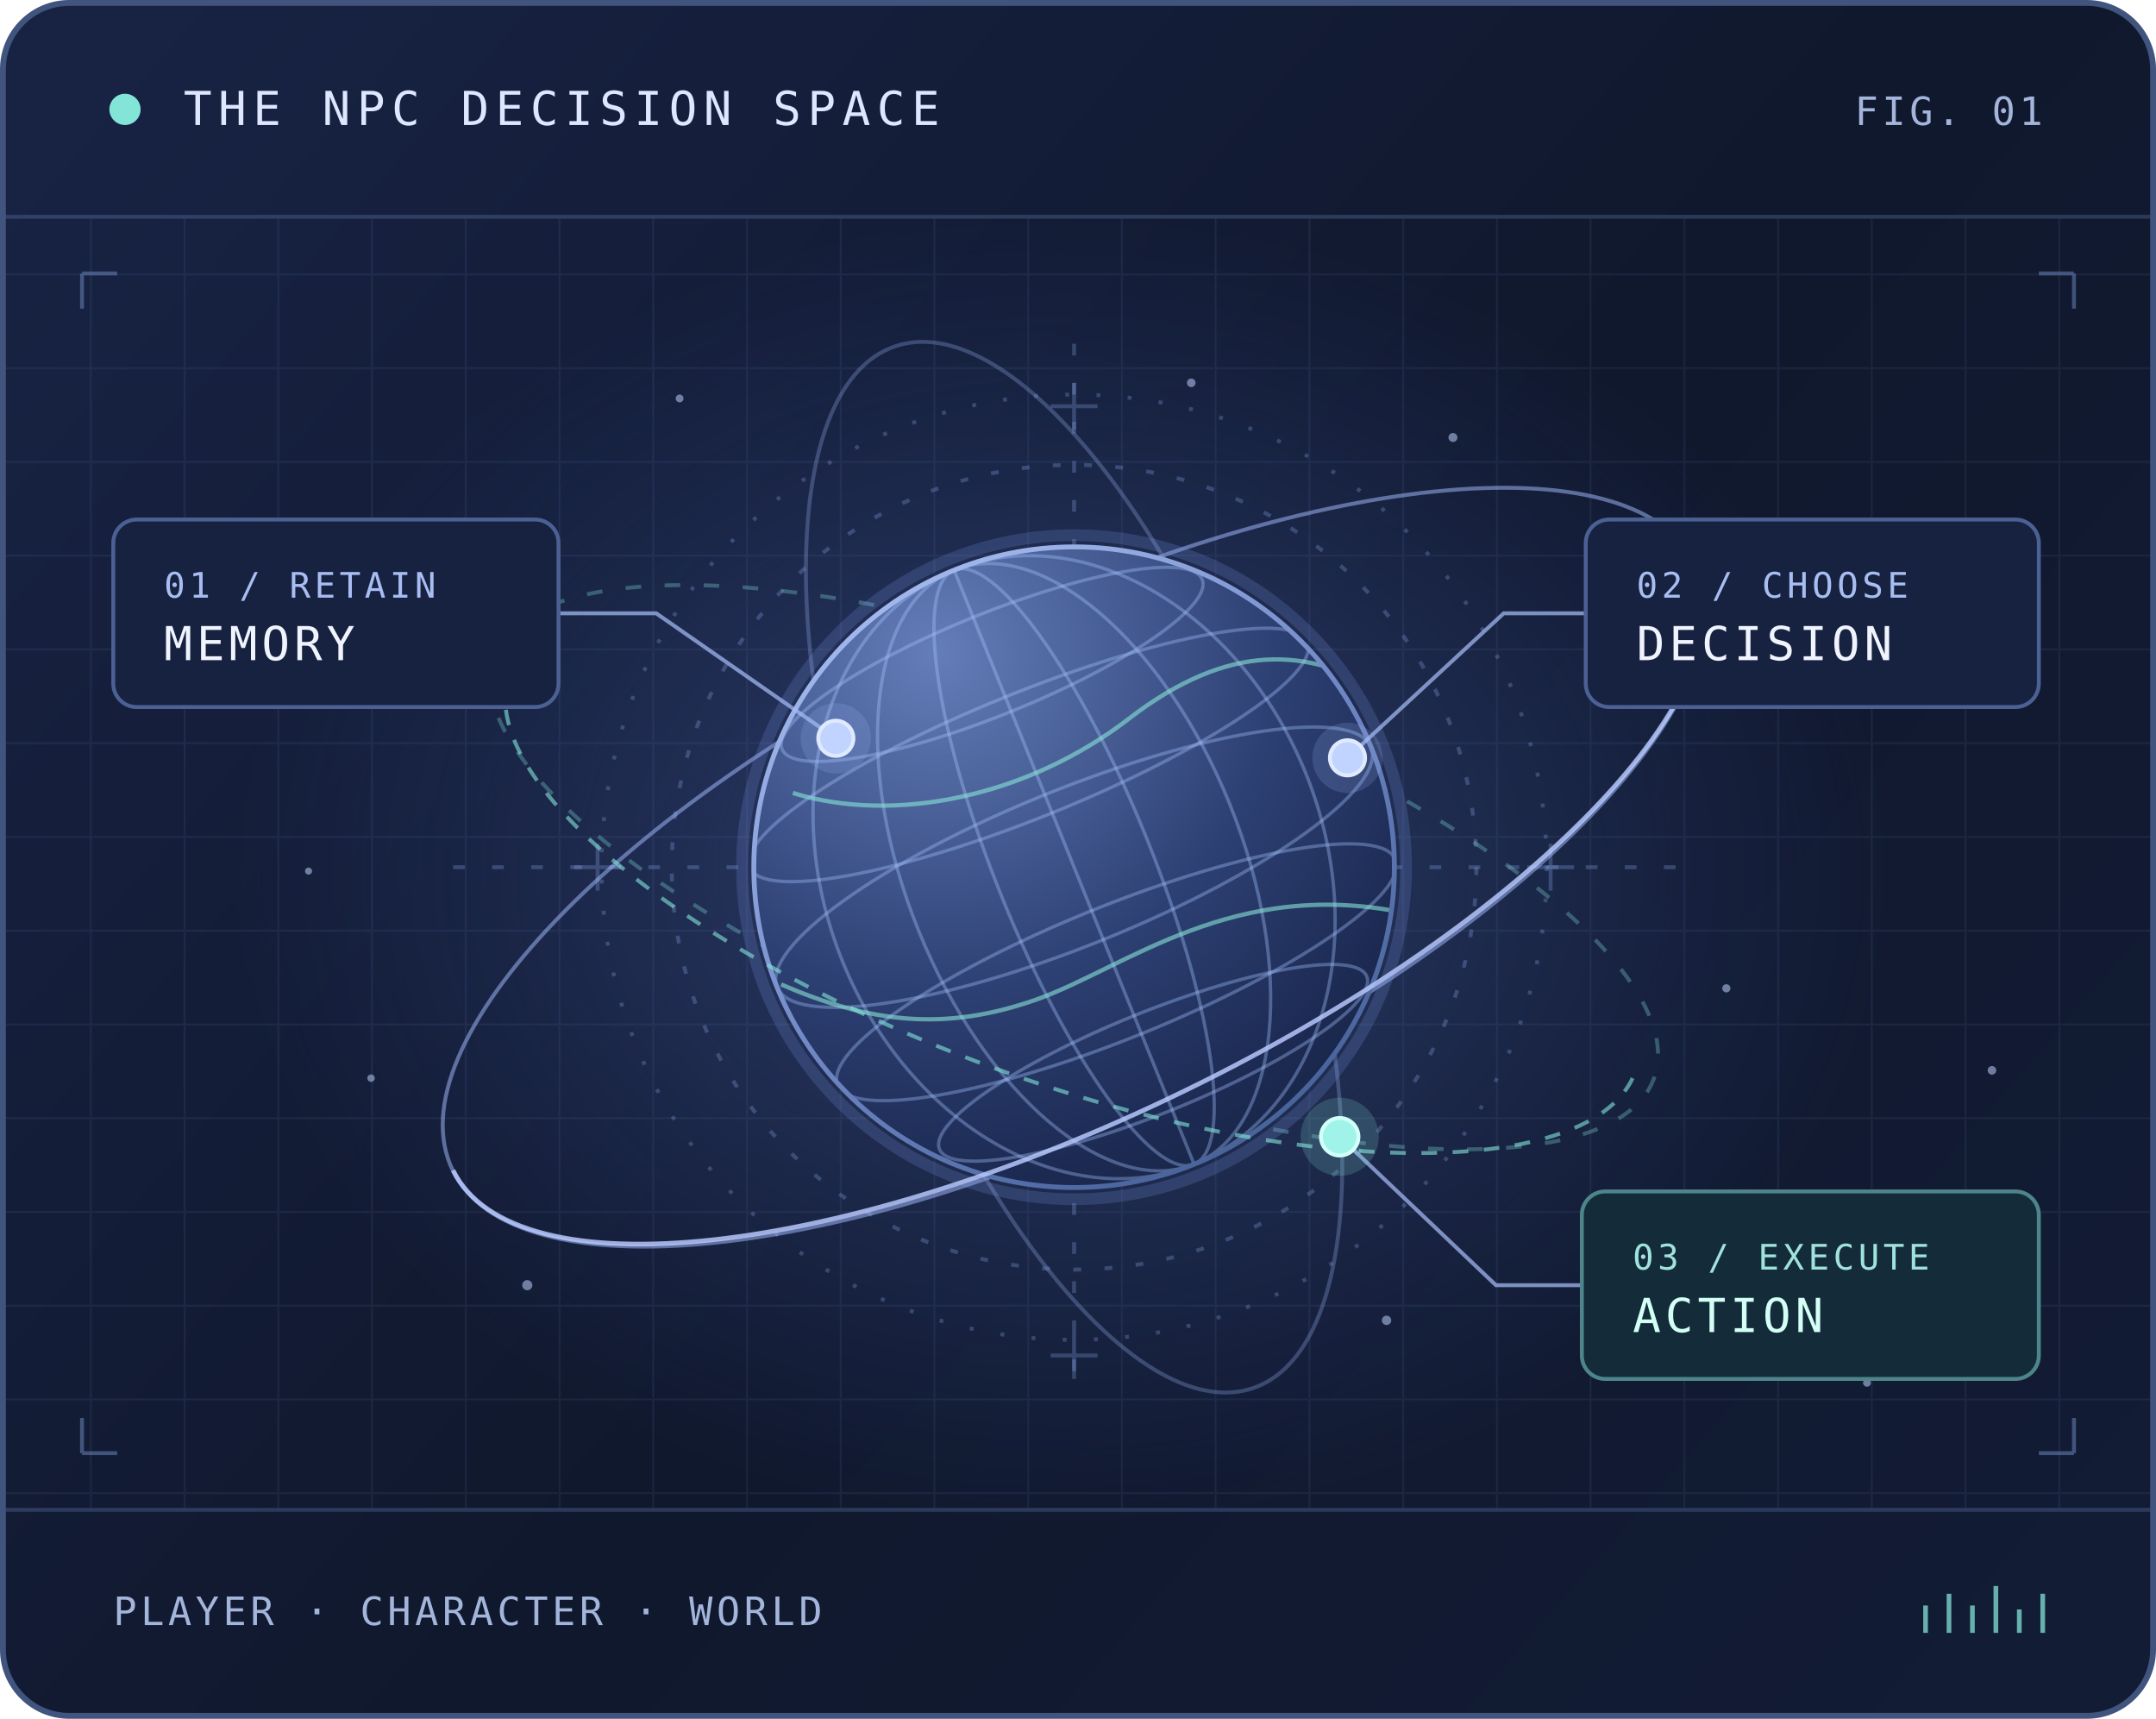
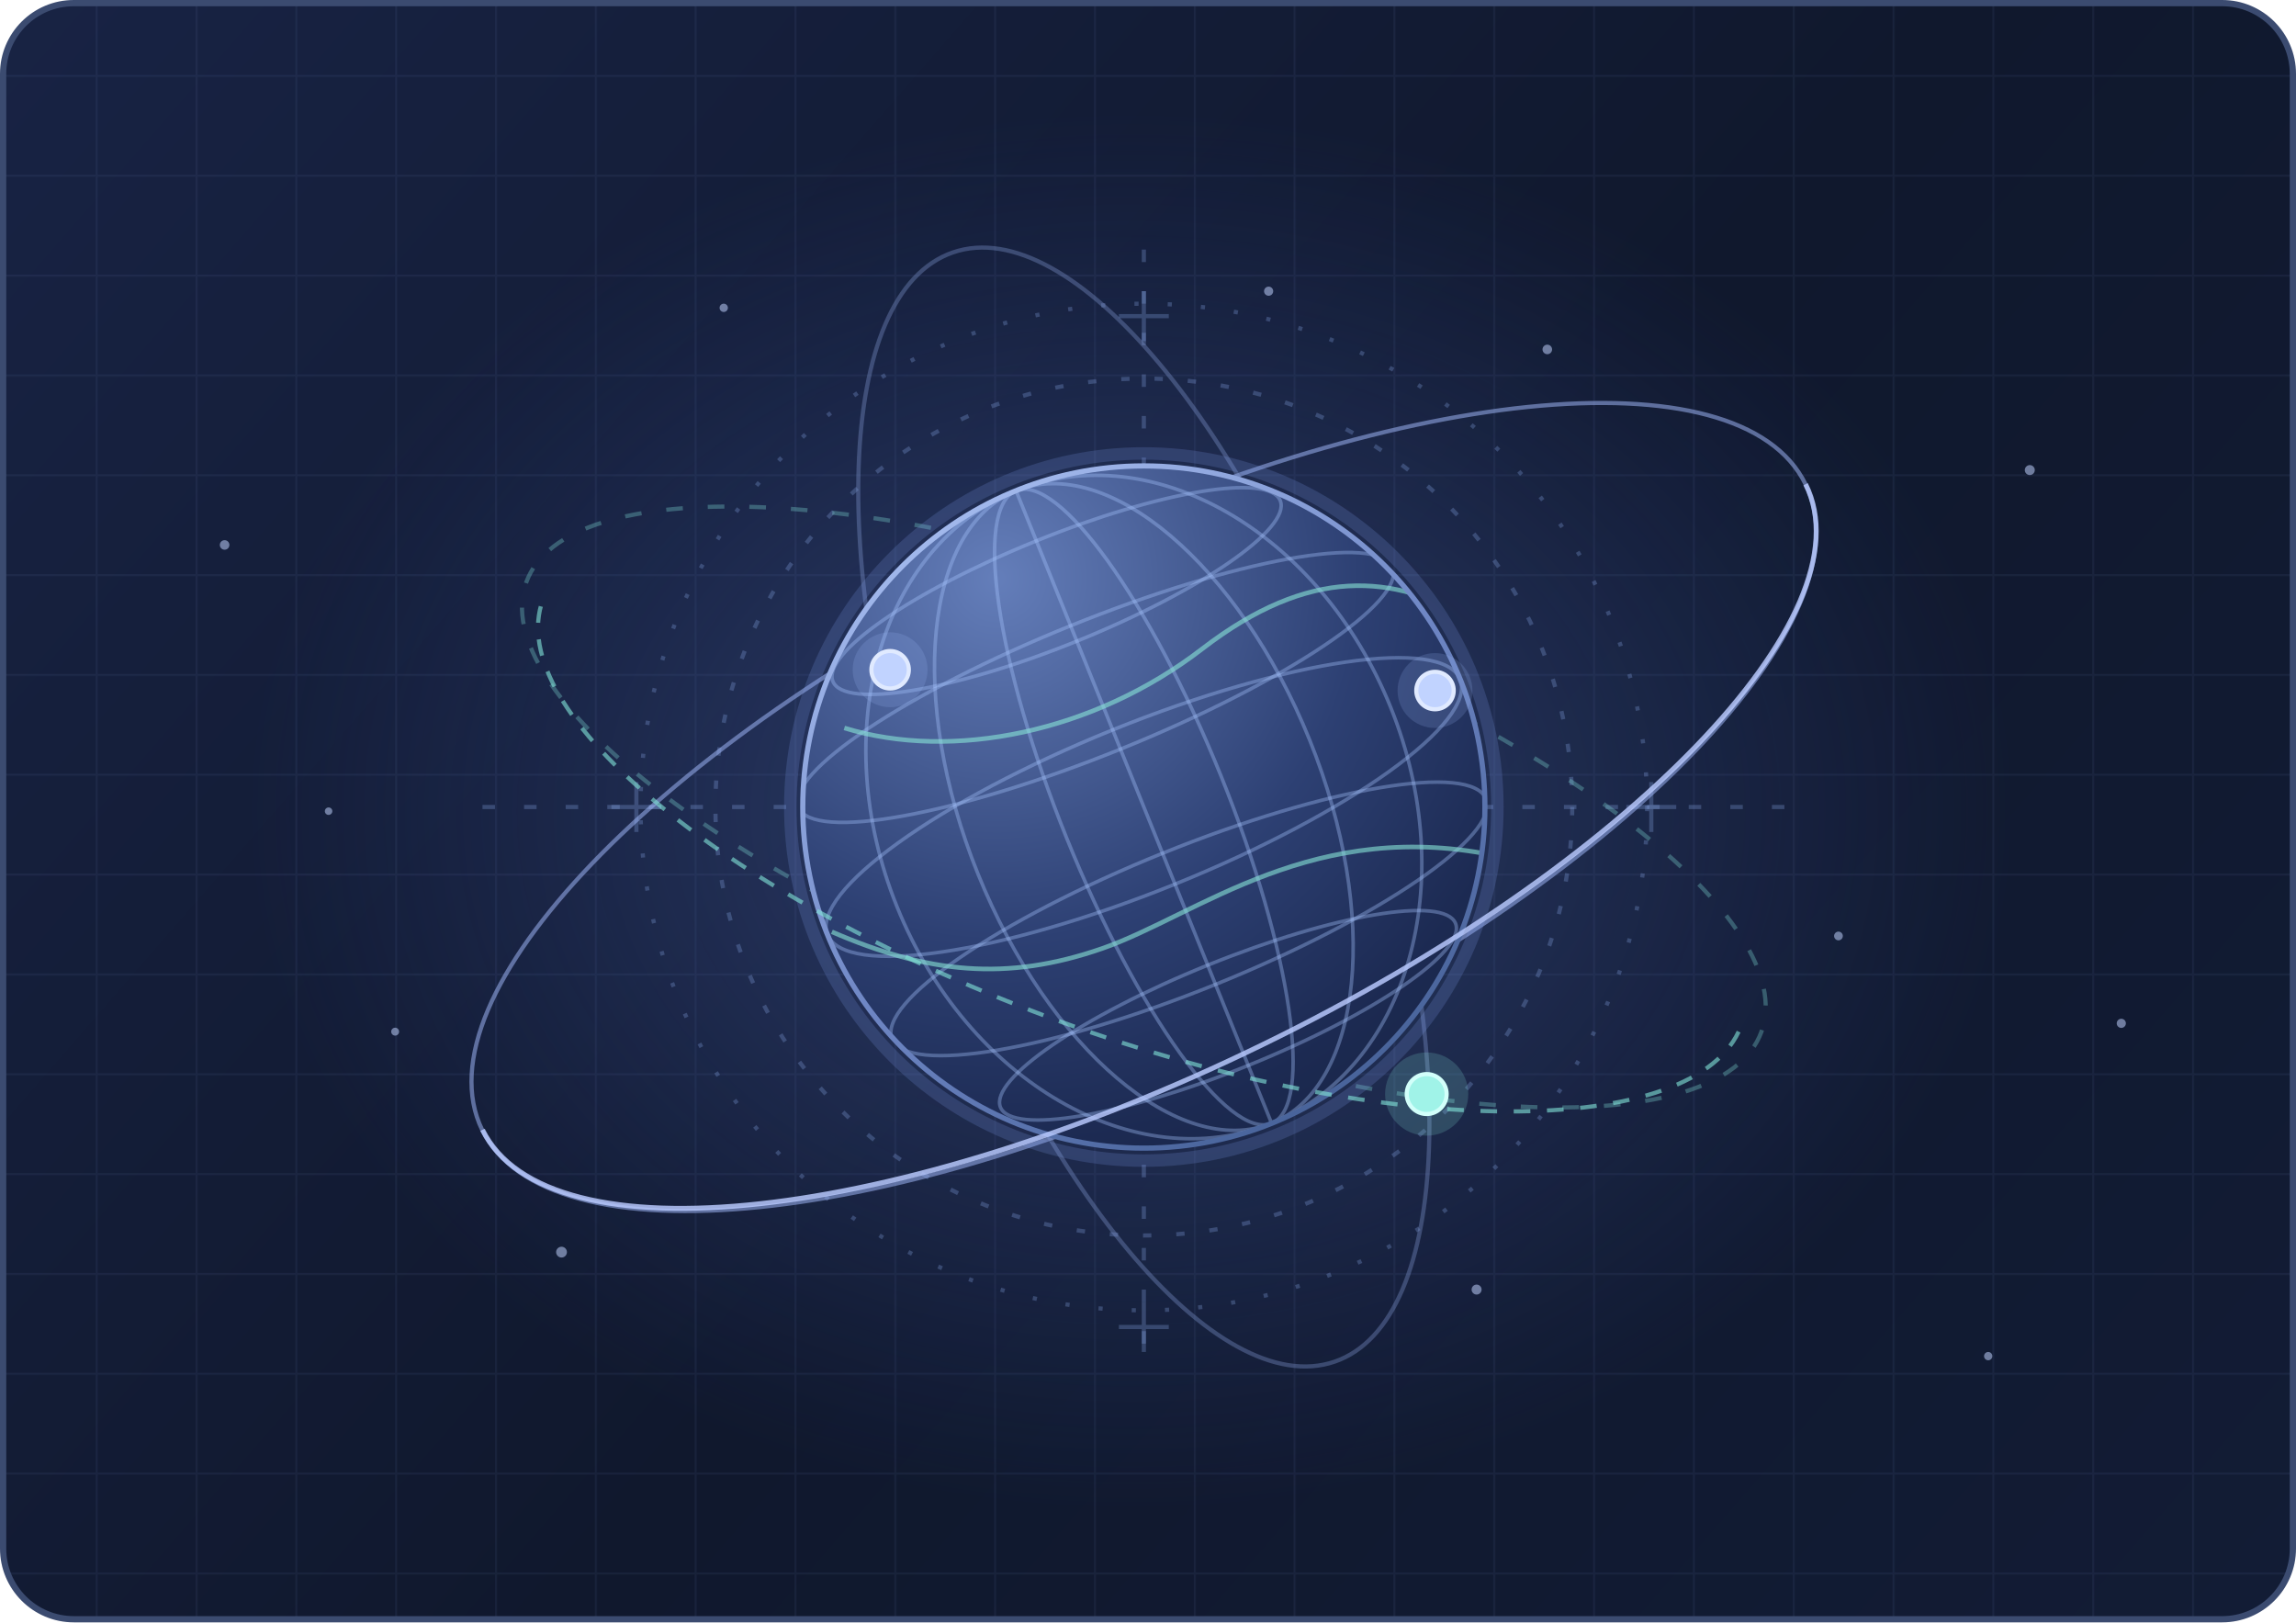
- <svg xmlns="http://www.w3.org/2000/svg" width="552" height="440" viewBox="0 0 552 440" fill="none">
+ <svg xmlns="http://www.w3.org/2000/svg" width="552" height="390" viewBox="0 28 552 390" fill="none">
  <defs>
    <linearGradient id="panel" x1="25" y1="0" x2="530" y2="440" gradientUnits="userSpaceOnUse">
      <stop stop-color="#182344" />
      <stop offset=".53" stop-color="#10182d" />
      <stop offset="1" stop-color="#121c35" />
    </linearGradient>
    <radialGradient id="field" cx="0" cy="0" r="1" gradientTransform="translate(272 223) rotate(90) scale(169 213)" gradientUnits="userSpaceOnUse">
      <stop stop-color="#536aaf" stop-opacity=".52" />
      <stop offset="1" stop-color="#334b95" stop-opacity="0" />
    </radialGradient>
    <radialGradient id="planet" cx="0" cy="0" r="1" gradientTransform="translate(240 167) rotate(64) scale(164)" gradientUnits="userSpaceOnUse">
      <stop stop-color="#647eba" />
      <stop offset=".53" stop-color="#2d4073" />
      <stop offset=".83" stop-color="#1c2a52" />
      <stop offset="1" stop-color="#182443" />
    </radialGradient>
    <linearGradient id="rim" x1="203" y1="129" x2="329" y2="310" gradientUnits="userSpaceOnUse">
      <stop stop-color="#b6ccfc" />
      <stop offset=".55" stop-color="#6d85c3" />
      <stop offset="1" stop-color="#3f5b90" />
    </linearGradient>
    <pattern id="grid" x="23" y="22" width="24" height="24" patternUnits="userSpaceOnUse">
      <path d="M24 0H0v24" stroke="#9eb8ff" stroke-opacity=".13" />
    </pattern>
    <clipPath id="frame">
-       <rect x="1" y="1" width="550" height="438" rx="17" />
+       <rect x="1" y="29" width="550" height="388" rx="17" />
    </clipPath>
    <clipPath id="sphere">
      <circle cx="275" cy="222" r="82" />
    </clipPath>
  </defs>
  <g clip-path="url(#frame)">
    <rect width="552" height="440" fill="url(#panel)" />
-     <rect x="1" y="56" width="550" height="330" fill="url(#grid)" opacity=".56" />
+     <rect x="1" y="28" width="550" height="390" fill="url(#grid)" opacity=".46" />
    <rect width="552" height="440" fill="url(#field)" />
-     <path d="M0 55.5h552M0 386.5h552" stroke="#718bc4" stroke-opacity=".28" />
-     <path d="M21 70v9m0-9h9m501 0h-9m9 0v9M21 372v-9m0 9h9m501 0v-9m0 9h-9" stroke="#6a82b7" stroke-opacity=".55" />
    <g fill="#adbee8" opacity=".6">
      <circle cx="54" cy="159" r="1.15" />
      <circle cx="95" cy="276" r=".95" />
      <circle cx="488" cy="141" r="1.2" />
      <circle cx="442" cy="253" r="1.05" />
      <circle cx="79" cy="223" r=".9" />
      <circle cx="510" cy="274" r="1.1" />
      <circle cx="135" cy="329" r="1.3" />
      <circle cx="372" cy="112" r="1.15" />
      <circle cx="355" cy="338" r="1.2" />
      <circle cx="174" cy="102" r="1" />
      <circle cx="305" cy="98" r="1.1" />
      <circle cx="478" cy="354" r="1" />
    </g>
    <g stroke="#8eabeb" stroke-opacity=".28">
      <circle cx="275" cy="222" r="103" stroke-dasharray="2 6" />
      <circle cx="275" cy="222" r="121" stroke-dasharray="1 7" />
      <path d="M275 88v268M116 222h318" stroke-dasharray="3 7" />
      <path d="M269 104h12m-6-6v12m-6 237h12m-6-6v12M153 216v12m-6-6h12m238-6v12m-6-6h12" />
    </g>
    <ellipse cx="275" cy="222" rx="177" ry="65" transform="rotate(-26 275 222)" stroke="#a5bdff" stroke-opacity=".51" />
    <ellipse cx="275" cy="222" rx="158" ry="51" transform="rotate(20 275 222)" stroke="#7ed9d2" stroke-opacity=".33" stroke-dasharray="4 6" />
    <ellipse cx="275" cy="222" rx="141" ry="54" transform="rotate(71 275 222)" stroke="#899fda" stroke-opacity=".34" />
    <circle cx="275" cy="222" r="85" stroke="#7f9dec" stroke-opacity=".2" stroke-width="3" />
    <circle cx="275" cy="222" r="82" fill="url(#planet)" />
    <g clip-path="url(#sphere)" stroke="#a8c7ff" stroke-opacity=".36" stroke-width=".85">
      <g transform="rotate(-22 275 222)">
        <ellipse cx="275" cy="222" rx="64" ry="82" />
        <ellipse cx="275" cy="222" rx="43" ry="82" />
        <ellipse cx="275" cy="222" rx="20" ry="82" />
        <path d="M275 140v164" />
        <ellipse cx="275" cy="166" rx="58" ry="13" />
        <ellipse cx="275" cy="191" rx="77" ry="16" />
        <ellipse cx="275" cy="222" rx="82" ry="20" />
        <ellipse cx="275" cy="251" rx="77" ry="17" />
        <ellipse cx="275" cy="276" rx="59" ry="13" />
      </g>
      <path d="M203 203c26 8 60 1 86-19s46-18 65-7M200 252c23 10 42 12 65 4s51-32 96-22" stroke="#89e8d9" stroke-opacity=".59" stroke-width="1.1" />
    </g>
    <circle cx="275" cy="222" r="82" stroke="url(#rim)" stroke-width="1.25" />
    <path d="M434.1 144.4c15.7 31.3-42.6 91.9-130.5 134.7-87.9 42.9-171.9 52.3-187.6 20.5" stroke="#b9caff" stroke-opacity=".83" stroke-width="1.18" />
    <path d="M418 276c-12.4 26.4-87.6 25.9-166.5-3.7-78.9-29.6-132.7-75.1-120.4-101.5" stroke="#82e4d8" stroke-opacity=".61" stroke-width="1" stroke-dasharray="4 4" />
-     <path d="M143 157h25l46 32m192-32h-21l-40 37m60 135h-22l-40-38" stroke="#a6bbf4" stroke-opacity=".72" stroke-width="1" />
    <g>
      <circle cx="214" cy="189" r="9" fill="#9fbcff" fill-opacity=".17" />
      <circle cx="214" cy="189" r="4.5" fill="#c1d3ff" stroke="#e0eaff" />
      <circle cx="345" cy="194" r="9" fill="#9fbcff" fill-opacity=".17" />
      <circle cx="345" cy="194" r="4.5" fill="#c1d3ff" stroke="#e0eaff" />
      <circle cx="343" cy="291" r="10" fill="#87e5d9" fill-opacity=".19" />
      <circle cx="343" cy="291" r="4.8" fill="#a0f3e8" stroke="#d2fffa" />
    </g>
-     <g font-family="'Cascadia Mono', Consolas, monospace">
-       <g>
-         <rect x="29" y="133" width="114" height="48" rx="6" fill="#172240" stroke="#4b6093" />
-         <text x="42" y="153" fill="#a8bdf2" font-size="9" letter-spacing="1">01 / RETAIN</text>
-         <text x="42" y="169" fill="#f0f4ff" font-size="12" letter-spacing="1.1">MEMORY</text>
-       </g>
-       <g>
-         <rect x="406" y="133" width="116" height="48" rx="6" fill="#172240" stroke="#4b6093" />
-         <text x="419" y="153" fill="#a8bdf2" font-size="9" letter-spacing="1">02 / CHOOSE</text>
-         <text x="419" y="169" fill="#f0f4ff" font-size="12" letter-spacing="1.1">DECISION</text>
-       </g>
-       <g>
-         <rect x="405" y="305" width="117" height="48" rx="6" fill="#142b3a" stroke="#4e858b" />
-         <text x="418" y="325" fill="#a0e3dc" font-size="9" letter-spacing="1">03 / EXECUTE</text>
-         <text x="418" y="341" fill="#d4fff5" font-size="12" letter-spacing="1.1">ACTION</text>
-       </g>
-       <circle cx="32" cy="28" r="4" fill="#83e4d8" />
-       <text x="47" y="32" fill="#dee7ff" font-size="12" letter-spacing="1.65">THE NPC DECISION SPACE</text>
-       <text x="523" y="32" text-anchor="end" fill="#a4b5dc" font-size="10" letter-spacing="1">FIG. 01</text>
-       <text x="29" y="416" fill="#a4b5dc" font-size="10" letter-spacing="1">PLAYER · CHARACTER · WORLD</text>
-       <path d="M493 411v7m6-10v10m6-7v7m6-12v12m6-6v6m6-10v10" stroke="#83e4d8" stroke-opacity=".74" stroke-width="1.2" />
-     </g>
  </g>
-   <rect x=".75" y=".75" width="550.5" height="438.5" rx="17" stroke="#40547e" stroke-width="1.5" />
+   <rect x=".75" y="28.75" width="550.5" height="388.5" rx="17" stroke="#3b4b70" stroke-width="1.5" />
</svg>
